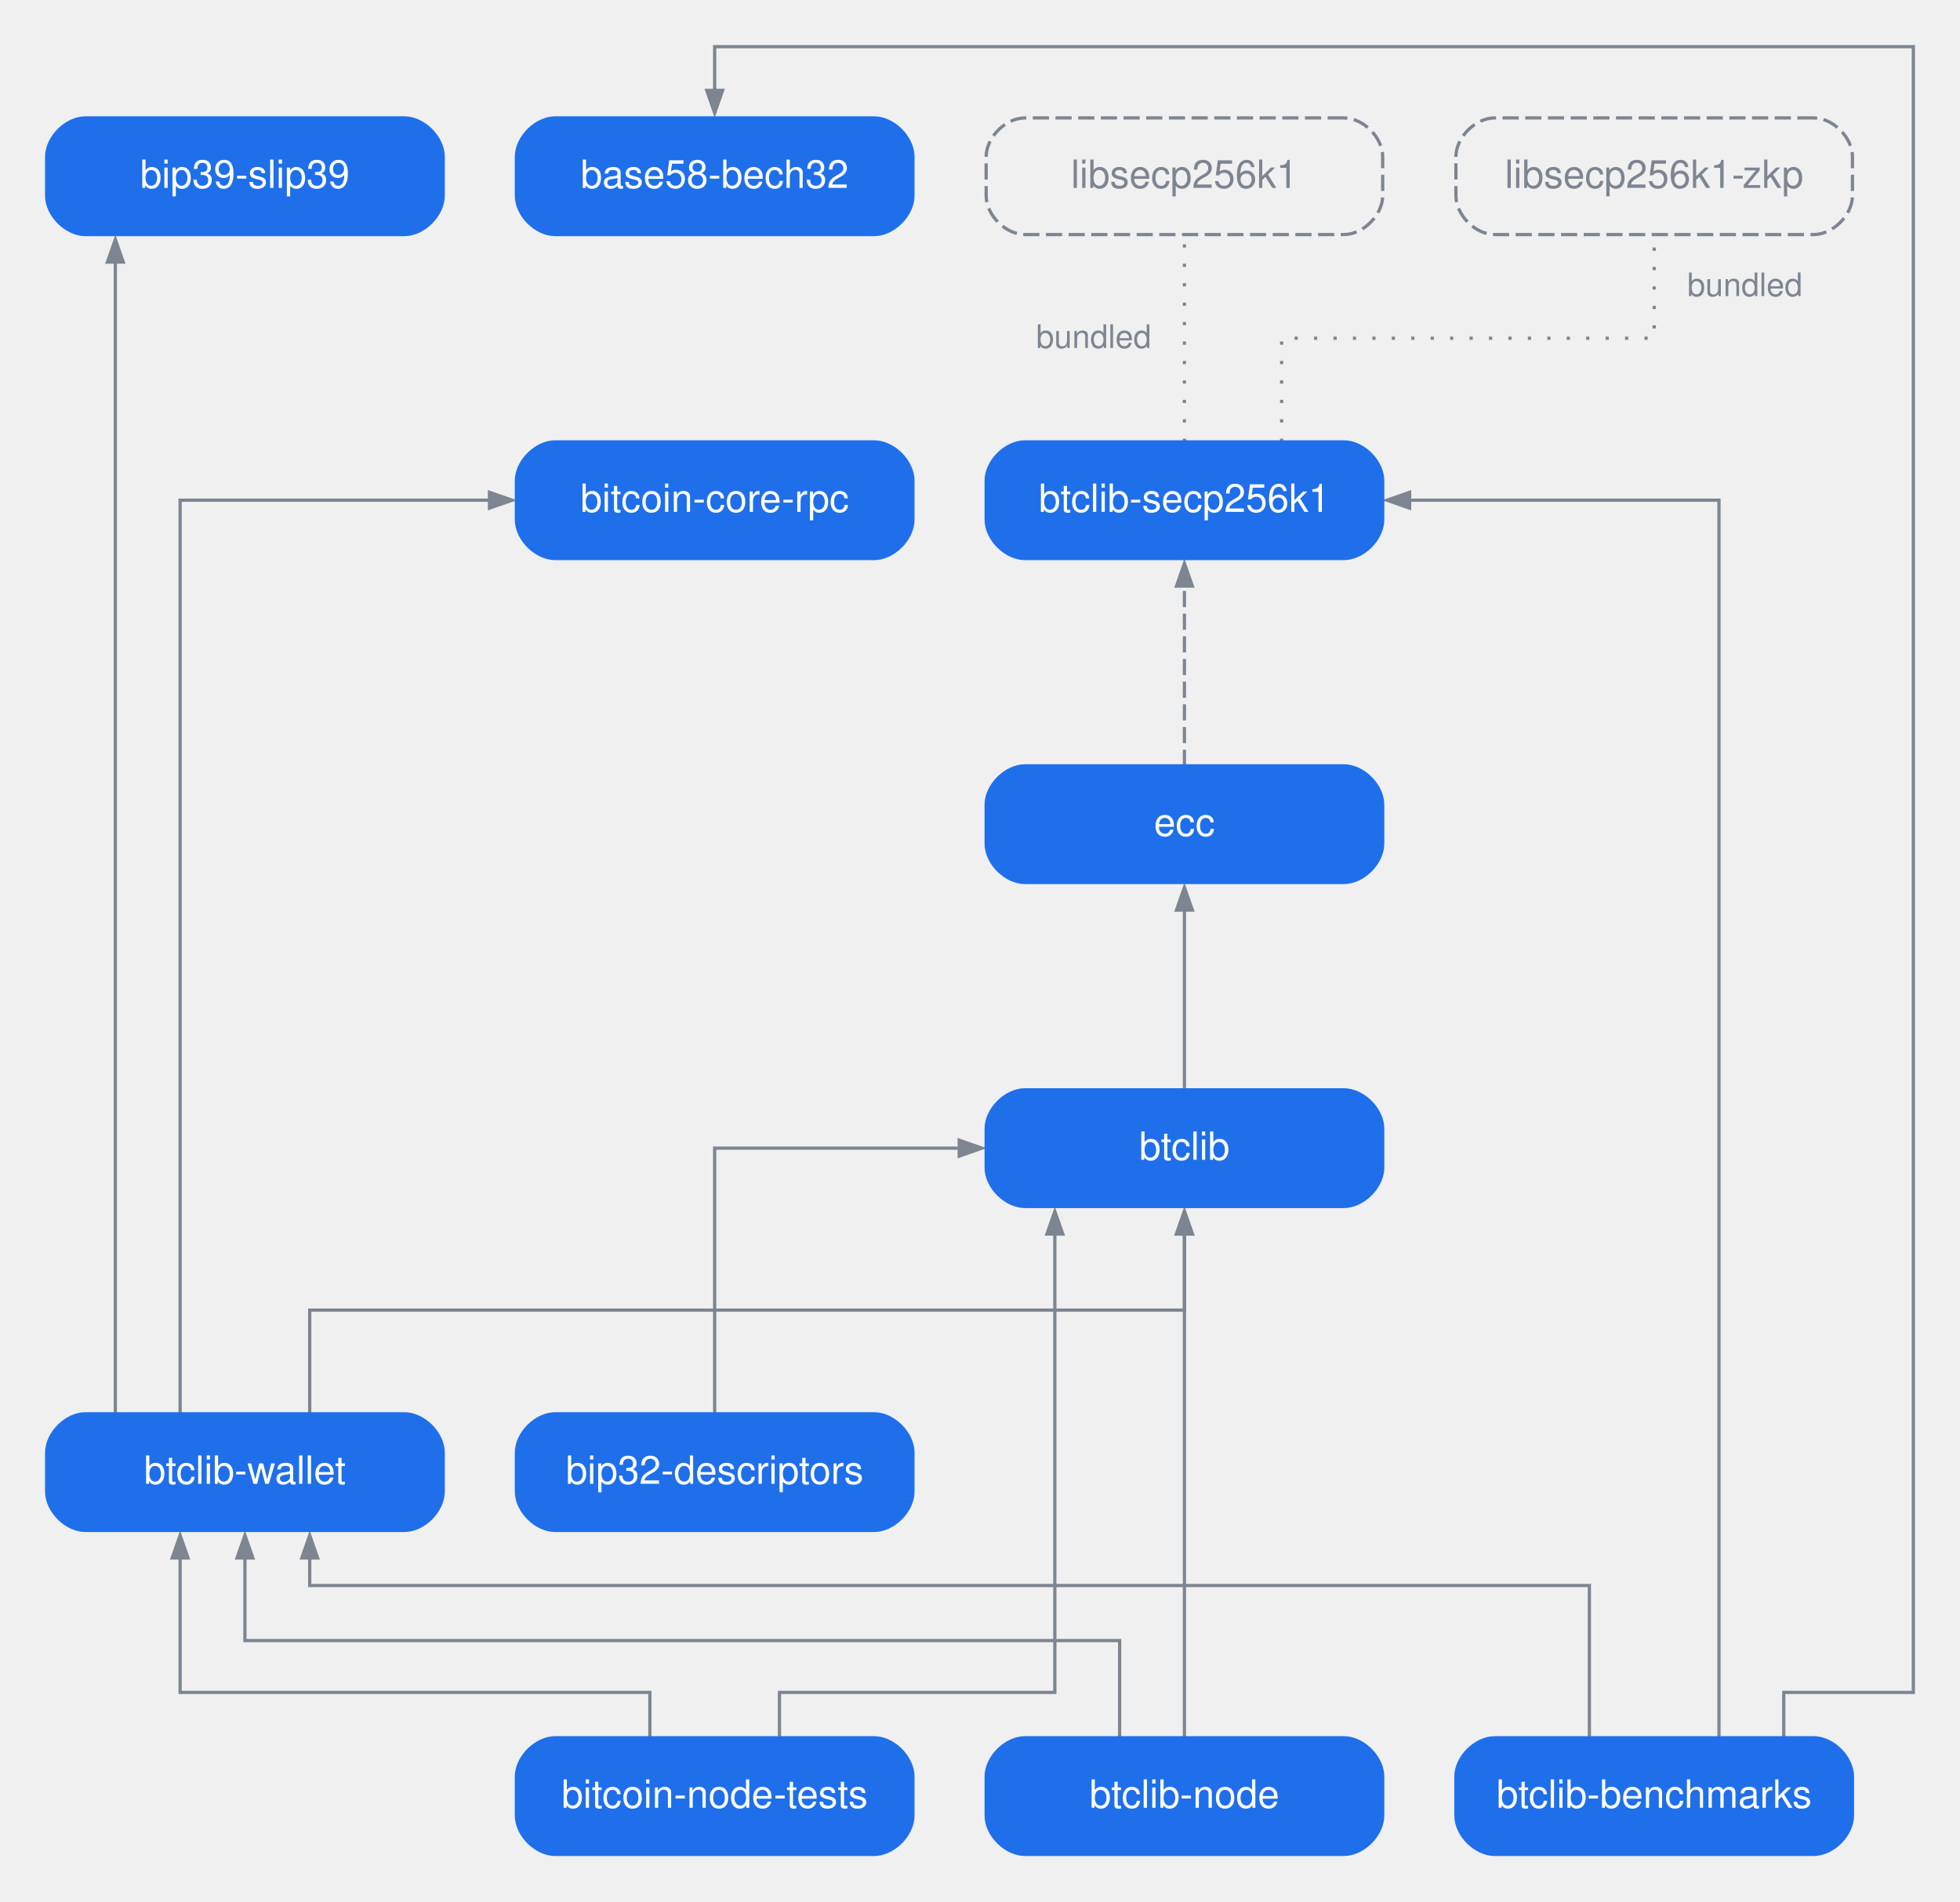
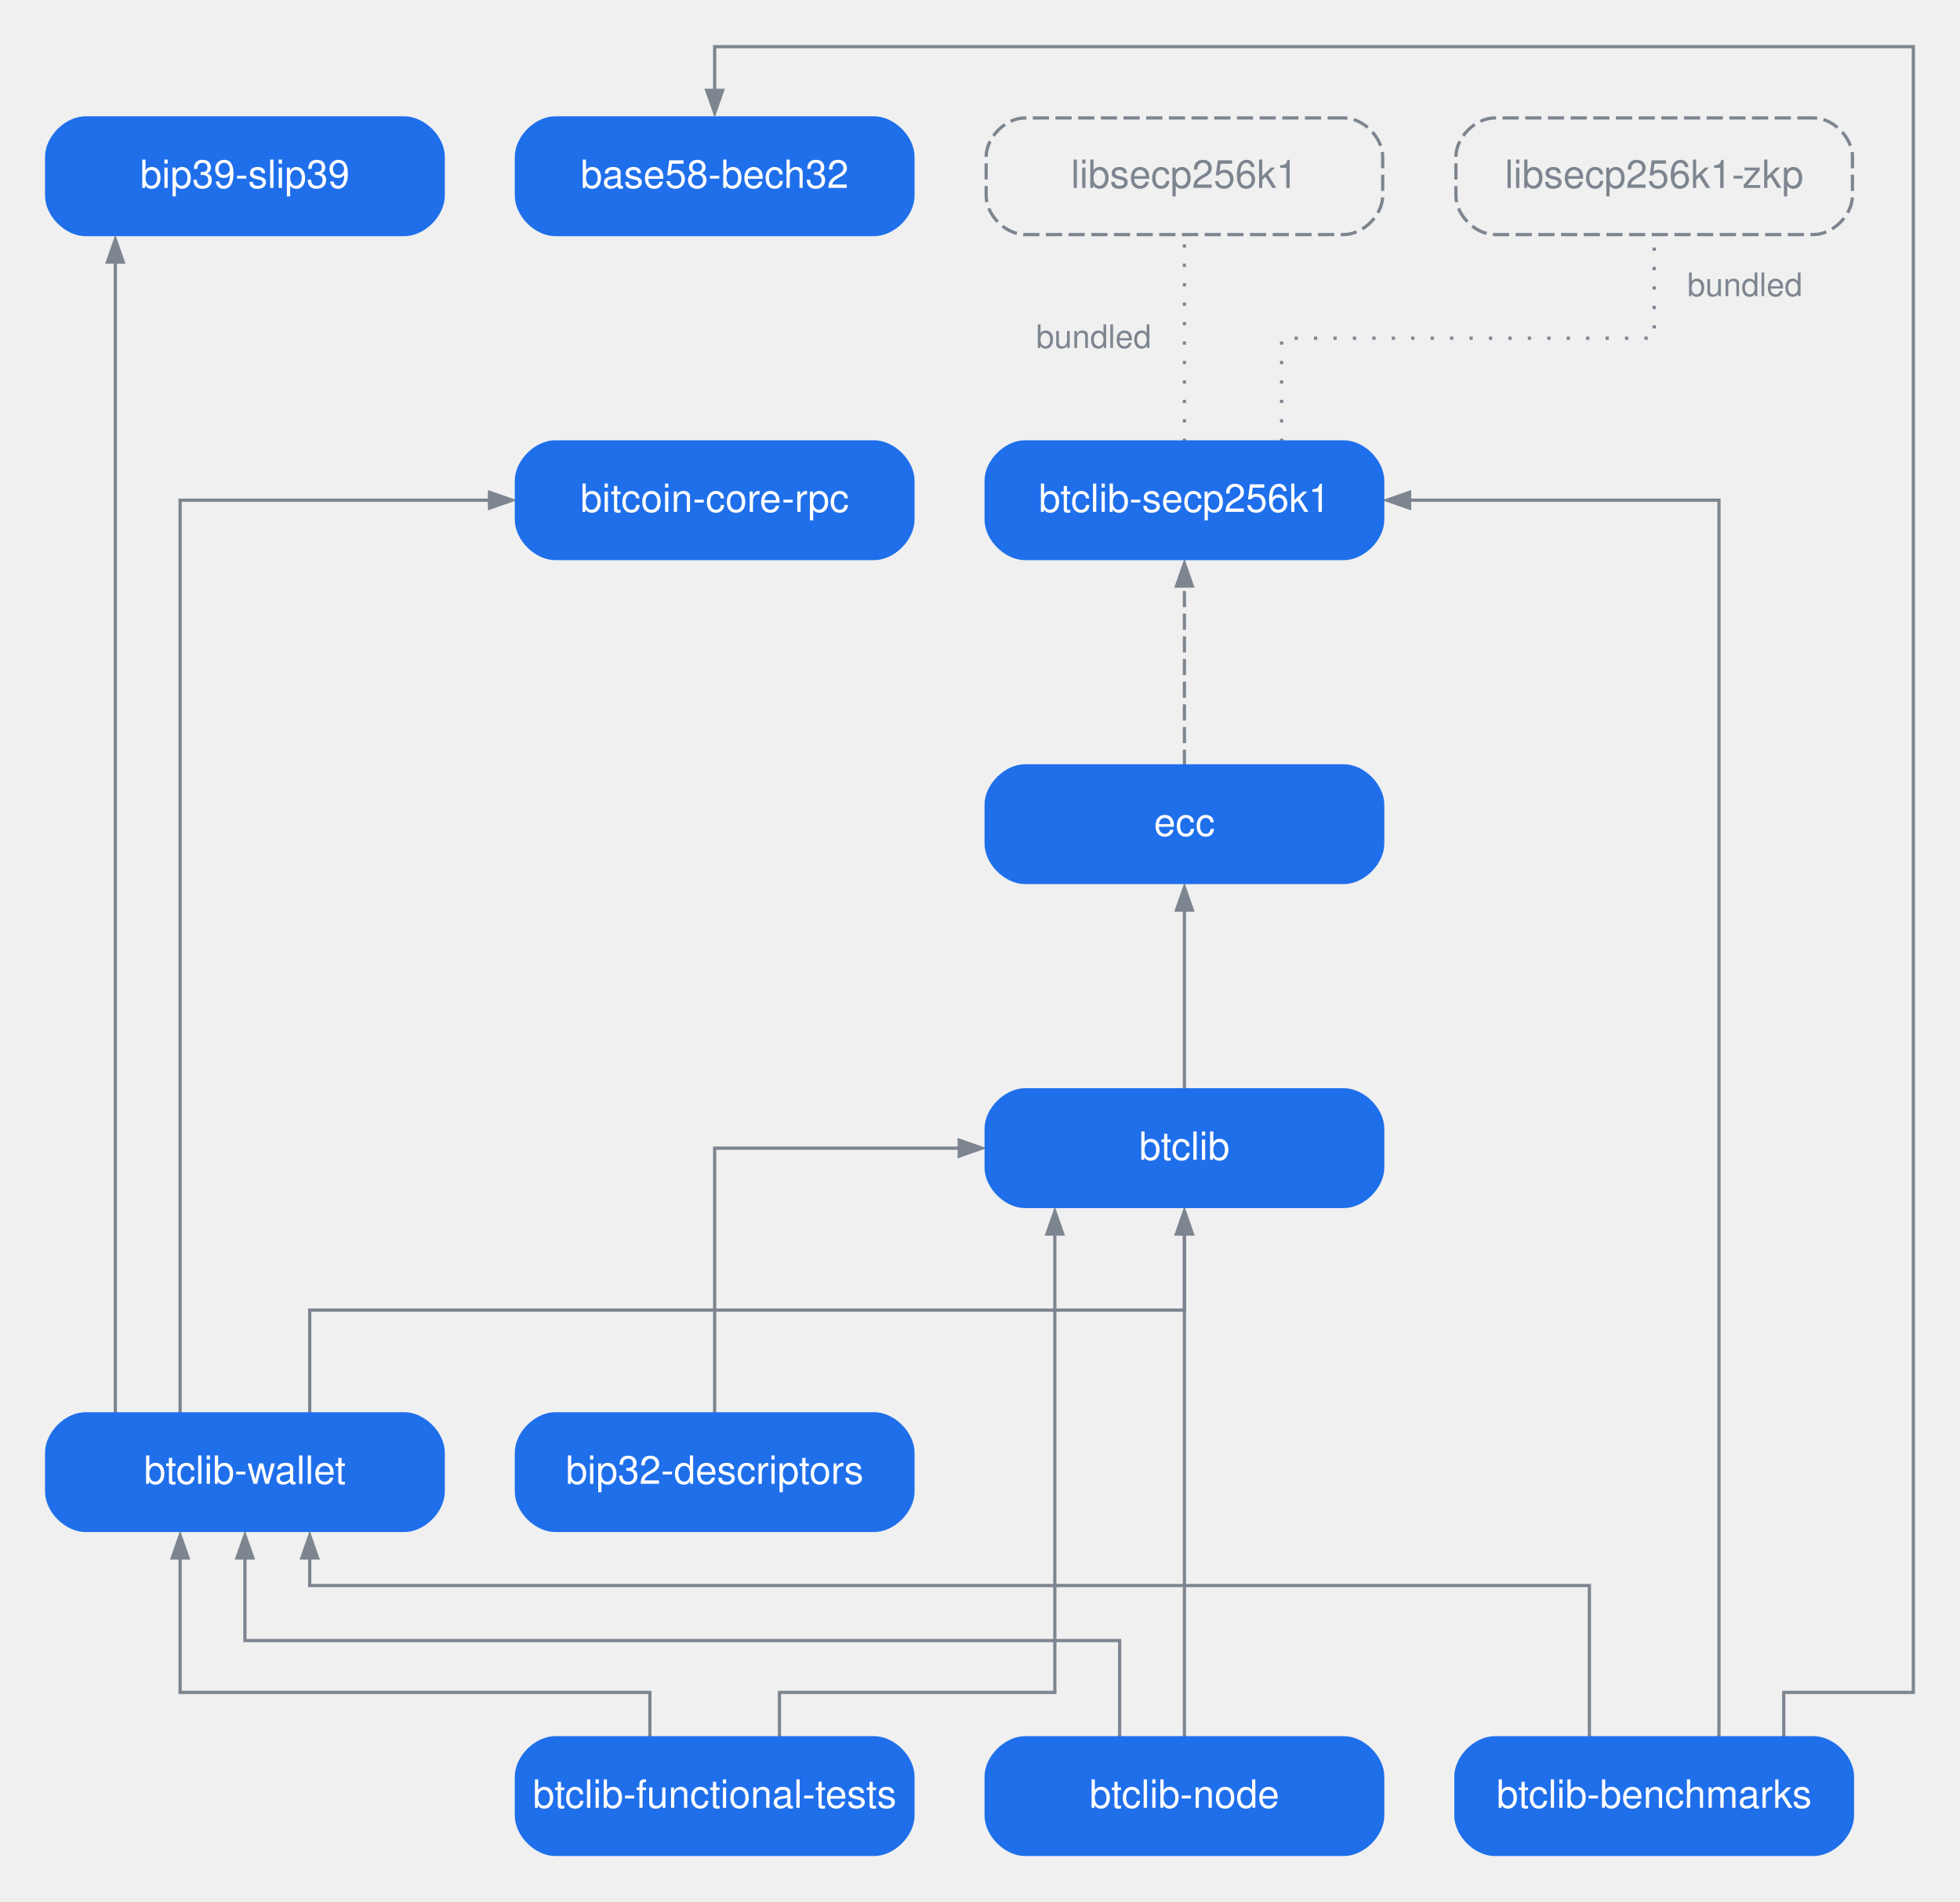
<svg xmlns="http://www.w3.org/2000/svg" width="605pt" height="587pt" viewBox="0.00 0.00 605.00 587.00">
  <g id="graph0" class="graph" transform="scale(1 1) rotate(0) translate(14.4 572.4)">
    <g id="edge1" class="edge">
      <path fill="none" stroke="#7d8590" stroke-dasharray="1,5" d="M351.2,-436C351.2,-436 351.2,-500 351.2,-500" />
      <text xml:space="preserve" text-anchor="middle" x="323.2" y="-465" font-family="Helvetica,sans-Serif" font-size="10.00" fill="#7d8590">bundled</text>
    </g>
    <g id="edge2" class="edge">
      <path fill="none" stroke="#7d8590" stroke-dasharray="1,5" d="M381.2,-436C381.2,-436 381.2,-468 381.2,-468 381.2,-468 496.2,-468 496.2,-468 496.2,-468 496.2,-500 496.2,-500" />
      <text xml:space="preserve" text-anchor="middle" x="524.2" y="-481" font-family="Helvetica,sans-Serif" font-size="10.00" fill="#7d8590">bundled</text>
    </g>
    <g id="edge3" class="edge">
      <path fill="none" stroke="#7d8590" stroke-dasharray="5,2" d="M351.2,-336C351.2,-336 351.2,-393 351.2,-393" />
      <polygon fill="#7d8590" stroke="#7d8590" points="348.75,-391.49 351.2,-398.49 353.65,-391.49 348.75,-391.49" />
    </g>
    <g id="edge4" class="edge">
      <path fill="none" stroke="#7d8590" d="M351.2,-236C351.2,-236 351.2,-293 351.2,-293" />
      <polygon fill="#7d8590" stroke="#7d8590" points="348.75,-291.49 351.2,-298.49 353.65,-291.49 348.75,-291.49" />
    </g>
    <g id="edge15" class="edge">
      <path fill="none" stroke="#7d8590" d="M21.2,-136C21.2,-136 21.2,-493 21.2,-493" />
      <polygon fill="#7d8590" stroke="#7d8590" points="18.75,-491.49 21.2,-498.49 23.65,-491.49 18.75,-491.49" />
    </g>
    <g id="edge14" class="edge">
      <path fill="none" stroke="#7d8590" d="M41.2,-136C41.2,-136 41.2,-418 41.2,-418 41.2,-418 138.2,-418 138.2,-418" />
      <polygon fill="#7d8590" stroke="#7d8590" points="136.69,-420.45 143.69,-418 136.69,-415.55 136.69,-420.45" />
    </g>
    <g id="edge5" class="edge">
      <path fill="none" stroke="#7d8590" d="M81.2,-136C81.2,-136 81.2,-168 81.2,-168 81.2,-168 351.2,-168 351.2,-168 351.2,-168 351.2,-193 351.2,-193" />
      <polygon fill="#7d8590" stroke="#7d8590" points="348.75,-191.49 351.2,-198.49 353.65,-191.49 348.75,-191.49" />
    </g>
    <g id="edge8" class="edge">
      <path fill="none" stroke="#7d8590" d="M206.2,-136C206.2,-136 206.2,-218 206.2,-218 206.2,-218 283.2,-218 283.2,-218" />
      <polygon fill="#7d8590" stroke="#7d8590" points="281.69,-220.45 288.69,-218 281.69,-215.55 281.69,-220.45" />
    </g>
    <g id="edge7" class="edge">
      <path fill="none" stroke="#7d8590" d="M226.2,-36C226.2,-36 226.2,-50 226.2,-50 226.2,-50 311.2,-50 311.2,-50 311.2,-50 311.2,-193 311.2,-193" />
      <polygon fill="#7d8590" stroke="#7d8590" points="308.75,-191.49 311.2,-198.49 313.65,-191.49 308.75,-191.49" />
    </g>
    <g id="edge6" class="edge">
      <path fill="none" stroke="#7d8590" d="M186.2,-36C186.2,-36 186.2,-50 186.2,-50 186.2,-50 41.2,-50 41.2,-50 41.2,-50 41.2,-93 41.2,-93" />
      <polygon fill="#7d8590" stroke="#7d8590" points="38.75,-91.49 41.2,-98.49 43.65,-91.49 38.75,-91.49" />
    </g>
    <g id="edge13" class="edge">
      <path fill="none" stroke="#7d8590" d="M536.2,-36C536.2,-36 536.2,-50 536.2,-50 536.2,-50 576.2,-50 576.2,-50 576.2,-50 576.2,-558 576.2,-558 576.2,-558 206.2,-558 206.2,-558 206.2,-558 206.2,-543 206.2,-543" />
      <polygon fill="#7d8590" stroke="#7d8590" points="208.65,-544.51 206.2,-537.51 203.75,-544.51 208.65,-544.51" />
    </g>
    <g id="edge12" class="edge">
      <path fill="none" stroke="#7d8590" d="M516.2,-36C516.2,-36 516.2,-418 516.2,-418 516.2,-418 419.2,-418 419.2,-418" />
      <polygon fill="#7d8590" stroke="#7d8590" points="420.71,-415.55 413.71,-418 420.71,-420.45 420.71,-415.55" />
    </g>
    <g id="edge11" class="edge">
      <path fill="none" stroke="#7d8590" d="M476.2,-36C476.2,-36 476.2,-83 476.2,-83 476.2,-83 81.2,-83 81.2,-83 81.2,-83 81.2,-93 81.2,-93" />
      <polygon fill="#7d8590" stroke="#7d8590" points="78.75,-91.49 81.2,-98.49 83.65,-91.49 78.75,-91.49" />
    </g>
    <g id="edge9" class="edge">
      <path fill="none" stroke="#7d8590" d="M351.2,-36C351.2,-36 351.2,-193 351.2,-193" />
      <polygon fill="#7d8590" stroke="#7d8590" points="348.75,-191.49 351.2,-198.49 353.65,-191.49 348.75,-191.49" />
    </g>
    <g id="edge10" class="edge">
      <path fill="none" stroke="#7d8590" d="M331.2,-36C331.2,-36 331.2,-66 331.2,-66 331.2,-66 61.2,-66 61.2,-66 61.2,-66 61.2,-93 61.2,-93" />
      <polygon fill="#7d8590" stroke="#7d8590" points="58.75,-91.49 61.2,-98.49 63.65,-91.49 58.75,-91.49" />
    </g>
    <g id="node1" class="node">
      <path fill="none" stroke="#7d8590" stroke-dasharray="5,2" d="M400.4,-536C400.4,-536 302,-536 302,-536 296,-536 290,-530 290,-524 290,-524 290,-512 290,-512 290,-506 296,-500 302,-500 302,-500 400.4,-500 400.4,-500 406.4,-500 412.4,-506 412.4,-512 412.4,-512 412.4,-524 412.4,-524 412.4,-530 406.4,-536 400.4,-536" />
      <text xml:space="preserve" text-anchor="middle" x="351.2" y="-514.4" font-family="Helvetica,sans-Serif" font-size="12.00" fill="#7d8590">libsecp256k1</text>
    </g>
    <g id="node2" class="node">
      <path fill="none" stroke="#7d8590" stroke-dasharray="5,2" d="M545.4,-536C545.4,-536 447,-536 447,-536 441,-536 435,-530 435,-524 435,-524 435,-512 435,-512 435,-506 441,-500 447,-500 447,-500 545.4,-500 545.4,-500 551.4,-500 557.4,-506 557.4,-512 557.4,-512 557.4,-524 557.4,-524 557.4,-530 551.4,-536 545.4,-536" />
      <text xml:space="preserve" text-anchor="middle" x="496.2" y="-514.4" font-family="Helvetica,sans-Serif" font-size="12.00" fill="#7d8590">libsecp256k1-zkp</text>
    </g>
    <g id="node3" class="node">
      <path fill="#1f6feb" stroke="#1f6feb" d="M255.4,-536C255.4,-536 157,-536 157,-536 151,-536 145,-530 145,-524 145,-524 145,-512 145,-512 145,-506 151,-500 157,-500 157,-500 255.4,-500 255.4,-500 261.4,-500 267.4,-506 267.4,-512 267.4,-512 267.4,-524 267.4,-524 267.4,-530 261.4,-536 255.4,-536" />
      <text xml:space="preserve" text-anchor="middle" x="206.2" y="-514.4" font-family="Helvetica,sans-Serif" font-size="12.00" fill="#ffffff">base58-bech32</text>
    </g>
    <g id="node4" class="node">
      <path fill="#1f6feb" stroke="#1f6feb" d="M110.4,-536C110.4,-536 12,-536 12,-536 6,-536 0,-530 0,-524 0,-524 0,-512 0,-512 0,-506 6,-500 12,-500 12,-500 110.4,-500 110.4,-500 116.4,-500 122.4,-506 122.4,-512 122.4,-512 122.4,-524 122.4,-524 122.4,-530 116.4,-536 110.4,-536" />
      <text xml:space="preserve" text-anchor="middle" x="61.2" y="-514.4" font-family="Helvetica,sans-Serif" font-size="12.00" fill="#ffffff">bip39-slip39</text>
    </g>
    <g id="node5" class="node">
      <path fill="#1f6feb" stroke="#1f6feb" d="M255.4,-436C255.4,-436 157,-436 157,-436 151,-436 145,-430 145,-424 145,-424 145,-412 145,-412 145,-406 151,-400 157,-400 157,-400 255.4,-400 255.4,-400 261.4,-400 267.4,-406 267.4,-412 267.4,-412 267.4,-424 267.4,-424 267.4,-430 261.4,-436 255.4,-436" />
      <text xml:space="preserve" text-anchor="middle" x="206.2" y="-414.4" font-family="Helvetica,sans-Serif" font-size="12.00" fill="#ffffff">bitcoin-core-rpc</text>
    </g>
    <g id="node6" class="node">
      <path fill="#1f6feb" stroke="#1f6feb" d="M400.4,-436C400.4,-436 302,-436 302,-436 296,-436 290,-430 290,-424 290,-424 290,-412 290,-412 290,-406 296,-400 302,-400 302,-400 400.4,-400 400.4,-400 406.4,-400 412.4,-406 412.4,-412 412.4,-412 412.4,-424 412.4,-424 412.4,-430 406.4,-436 400.4,-436" />
      <text xml:space="preserve" text-anchor="middle" x="351.2" y="-414.4" font-family="Helvetica,sans-Serif" font-size="12.00" fill="#ffffff">btclib-secp256k1</text>
    </g>
    <g id="node7" class="node">
      <path fill="#1f6feb" stroke="#1f6feb" d="M400.4,-336C400.4,-336 302,-336 302,-336 296,-336 290,-330 290,-324 290,-324 290,-312 290,-312 290,-306 296,-300 302,-300 302,-300 400.4,-300 400.4,-300 406.4,-300 412.4,-306 412.4,-312 412.4,-312 412.4,-324 412.4,-324 412.4,-330 406.4,-336 400.4,-336" />
      <text xml:space="preserve" text-anchor="middle" x="351.2" y="-314.4" font-family="Helvetica,sans-Serif" font-size="12.00" fill="#ffffff">ecc</text>
    </g>
    <g id="node8" class="node">
      <path fill="#1f6feb" stroke="#1f6feb" d="M400.4,-236C400.4,-236 302,-236 302,-236 296,-236 290,-230 290,-224 290,-224 290,-212 290,-212 290,-206 296,-200 302,-200 302,-200 400.4,-200 400.4,-200 406.4,-200 412.4,-206 412.4,-212 412.4,-212 412.4,-224 412.4,-224 412.4,-230 406.4,-236 400.4,-236" />
      <text xml:space="preserve" text-anchor="middle" x="351.2" y="-214.4" font-family="Helvetica,sans-Serif" font-size="12.00" fill="#ffffff">btclib</text>
    </g>
    <g id="node9" class="node">
      <path fill="#1f6feb" stroke="#1f6feb" d="M110.4,-136C110.4,-136 12,-136 12,-136 6,-136 0,-130 0,-124 0,-124 0,-112 0,-112 0,-106 6,-100 12,-100 12,-100 110.4,-100 110.4,-100 116.4,-100 122.4,-106 122.4,-112 122.4,-112 122.4,-124 122.4,-124 122.4,-130 116.4,-136 110.4,-136" />
      <text xml:space="preserve" text-anchor="middle" x="61.2" y="-114.4" font-family="Helvetica,sans-Serif" font-size="12.00" fill="#ffffff">btclib-wallet</text>
    </g>
    <g id="node10" class="node">
      <path fill="#1f6feb" stroke="#1f6feb" d="M255.4,-136C255.4,-136 157,-136 157,-136 151,-136 145,-130 145,-124 145,-124 145,-112 145,-112 145,-106 151,-100 157,-100 157,-100 255.4,-100 255.4,-100 261.4,-100 267.4,-106 267.4,-112 267.4,-112 267.4,-124 267.4,-124 267.4,-130 261.4,-136 255.4,-136" />
      <text xml:space="preserve" text-anchor="middle" x="206.2" y="-114.4" font-family="Helvetica,sans-Serif" font-size="12.00" fill="#ffffff">bip32-descriptors</text>
    </g>
    <g id="node11" class="node">
      <path fill="#1f6feb" stroke="#1f6feb" d="M255.4,-36C255.4,-36 157,-36 157,-36 151,-36 145,-30 145,-24 145,-24 145,-12 145,-12 145,-6 151,0 157,0 157,0 255.4,0 255.4,0 261.4,0 267.4,-6 267.4,-12 267.4,-12 267.4,-24 267.4,-24 267.4,-30 261.4,-36 255.4,-36" />
-       <text xml:space="preserve" text-anchor="middle" x="206.2" y="-14.4" font-family="Helvetica,sans-Serif" font-size="12.00" fill="#ffffff">bitcoin-node-tests</text>
+       <text xml:space="preserve" text-anchor="middle" x="206.2" y="-14.4" font-family="Helvetica,sans-Serif" font-size="12.00" fill="#ffffff">btclib-functional-tests</text>
    </g>
    <g id="node12" class="node">
      <path fill="#1f6feb" stroke="#1f6feb" d="M545.4,-36C545.4,-36 447,-36 447,-36 441,-36 435,-30 435,-24 435,-24 435,-12 435,-12 435,-6 441,0 447,0 447,0 545.4,0 545.4,0 551.4,0 557.4,-6 557.4,-12 557.4,-12 557.4,-24 557.4,-24 557.4,-30 551.4,-36 545.4,-36" />
      <text xml:space="preserve" text-anchor="middle" x="496.2" y="-14.4" font-family="Helvetica,sans-Serif" font-size="12.00" fill="#ffffff">btclib-benchmarks</text>
    </g>
    <g id="node13" class="node">
      <path fill="#1f6feb" stroke="#1f6feb" d="M400.4,-36C400.4,-36 302,-36 302,-36 296,-36 290,-30 290,-24 290,-24 290,-12 290,-12 290,-6 296,0 302,0 302,0 400.4,0 400.4,0 406.4,0 412.4,-6 412.4,-12 412.4,-12 412.4,-24 412.4,-24 412.4,-30 406.4,-36 400.4,-36" />
      <text xml:space="preserve" text-anchor="middle" x="351.2" y="-14.4" font-family="Helvetica,sans-Serif" font-size="12.00" fill="#ffffff">btclib-node</text>
    </g>
  </g>
</svg>
